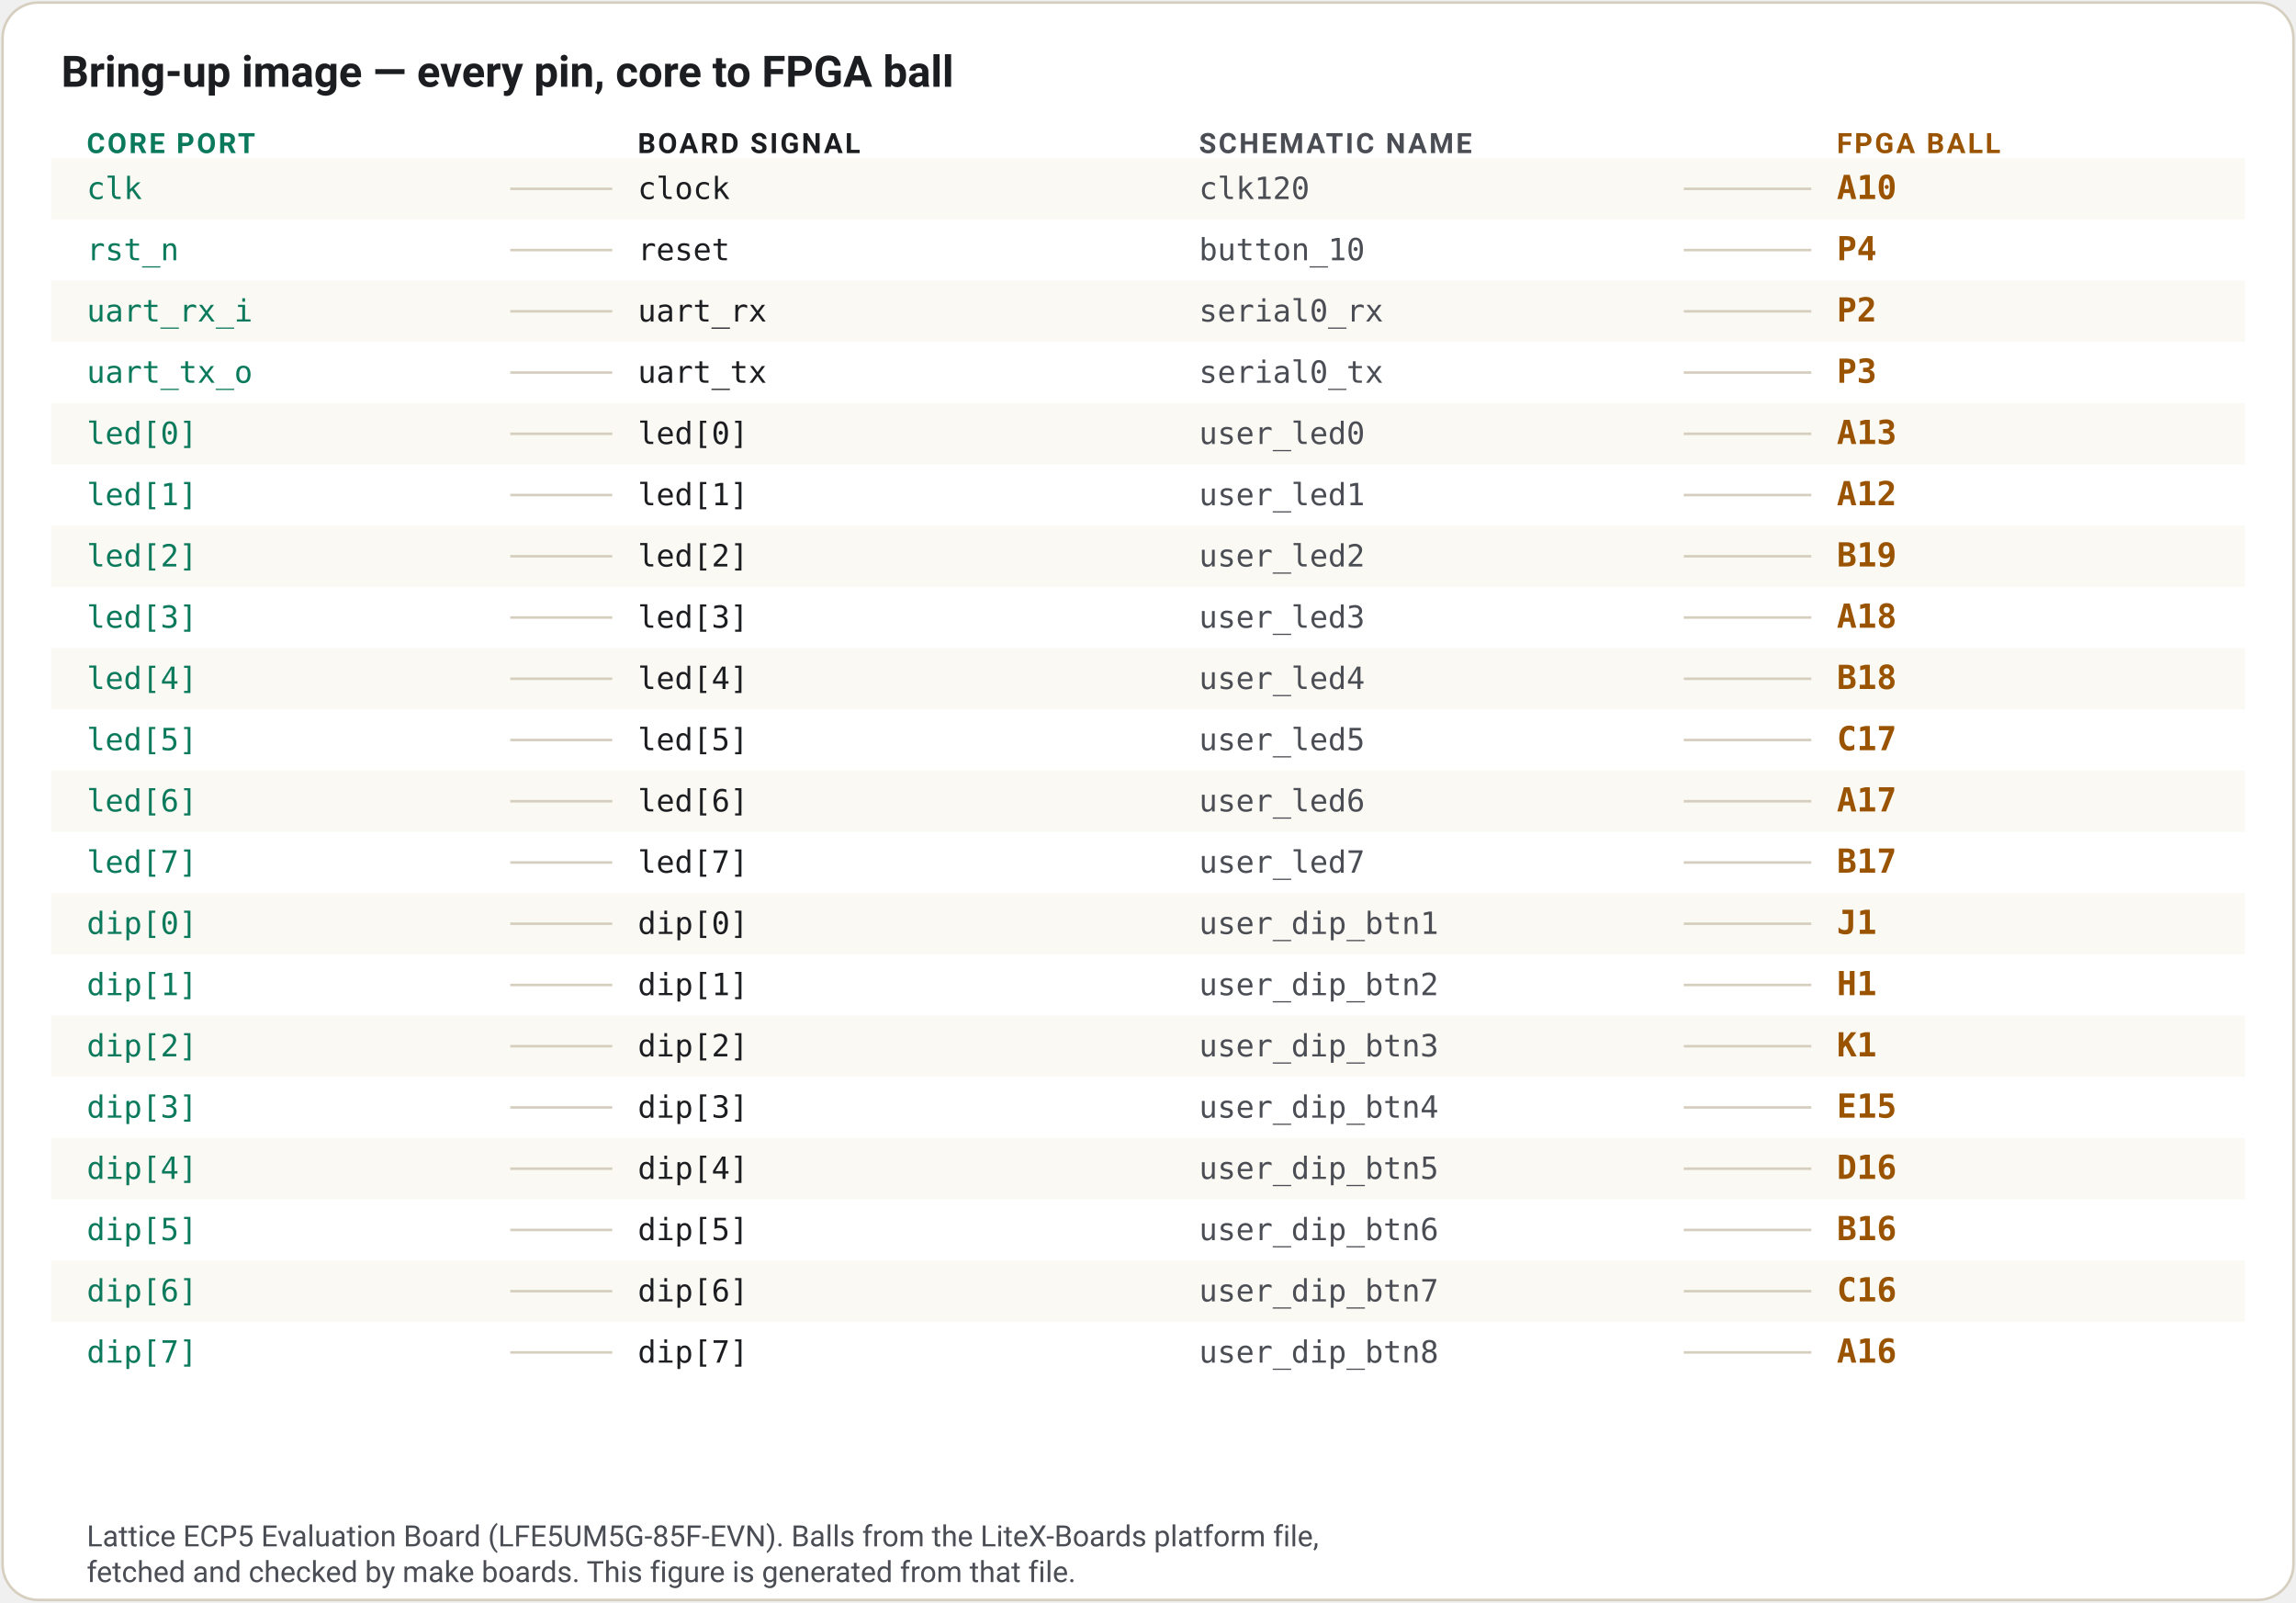
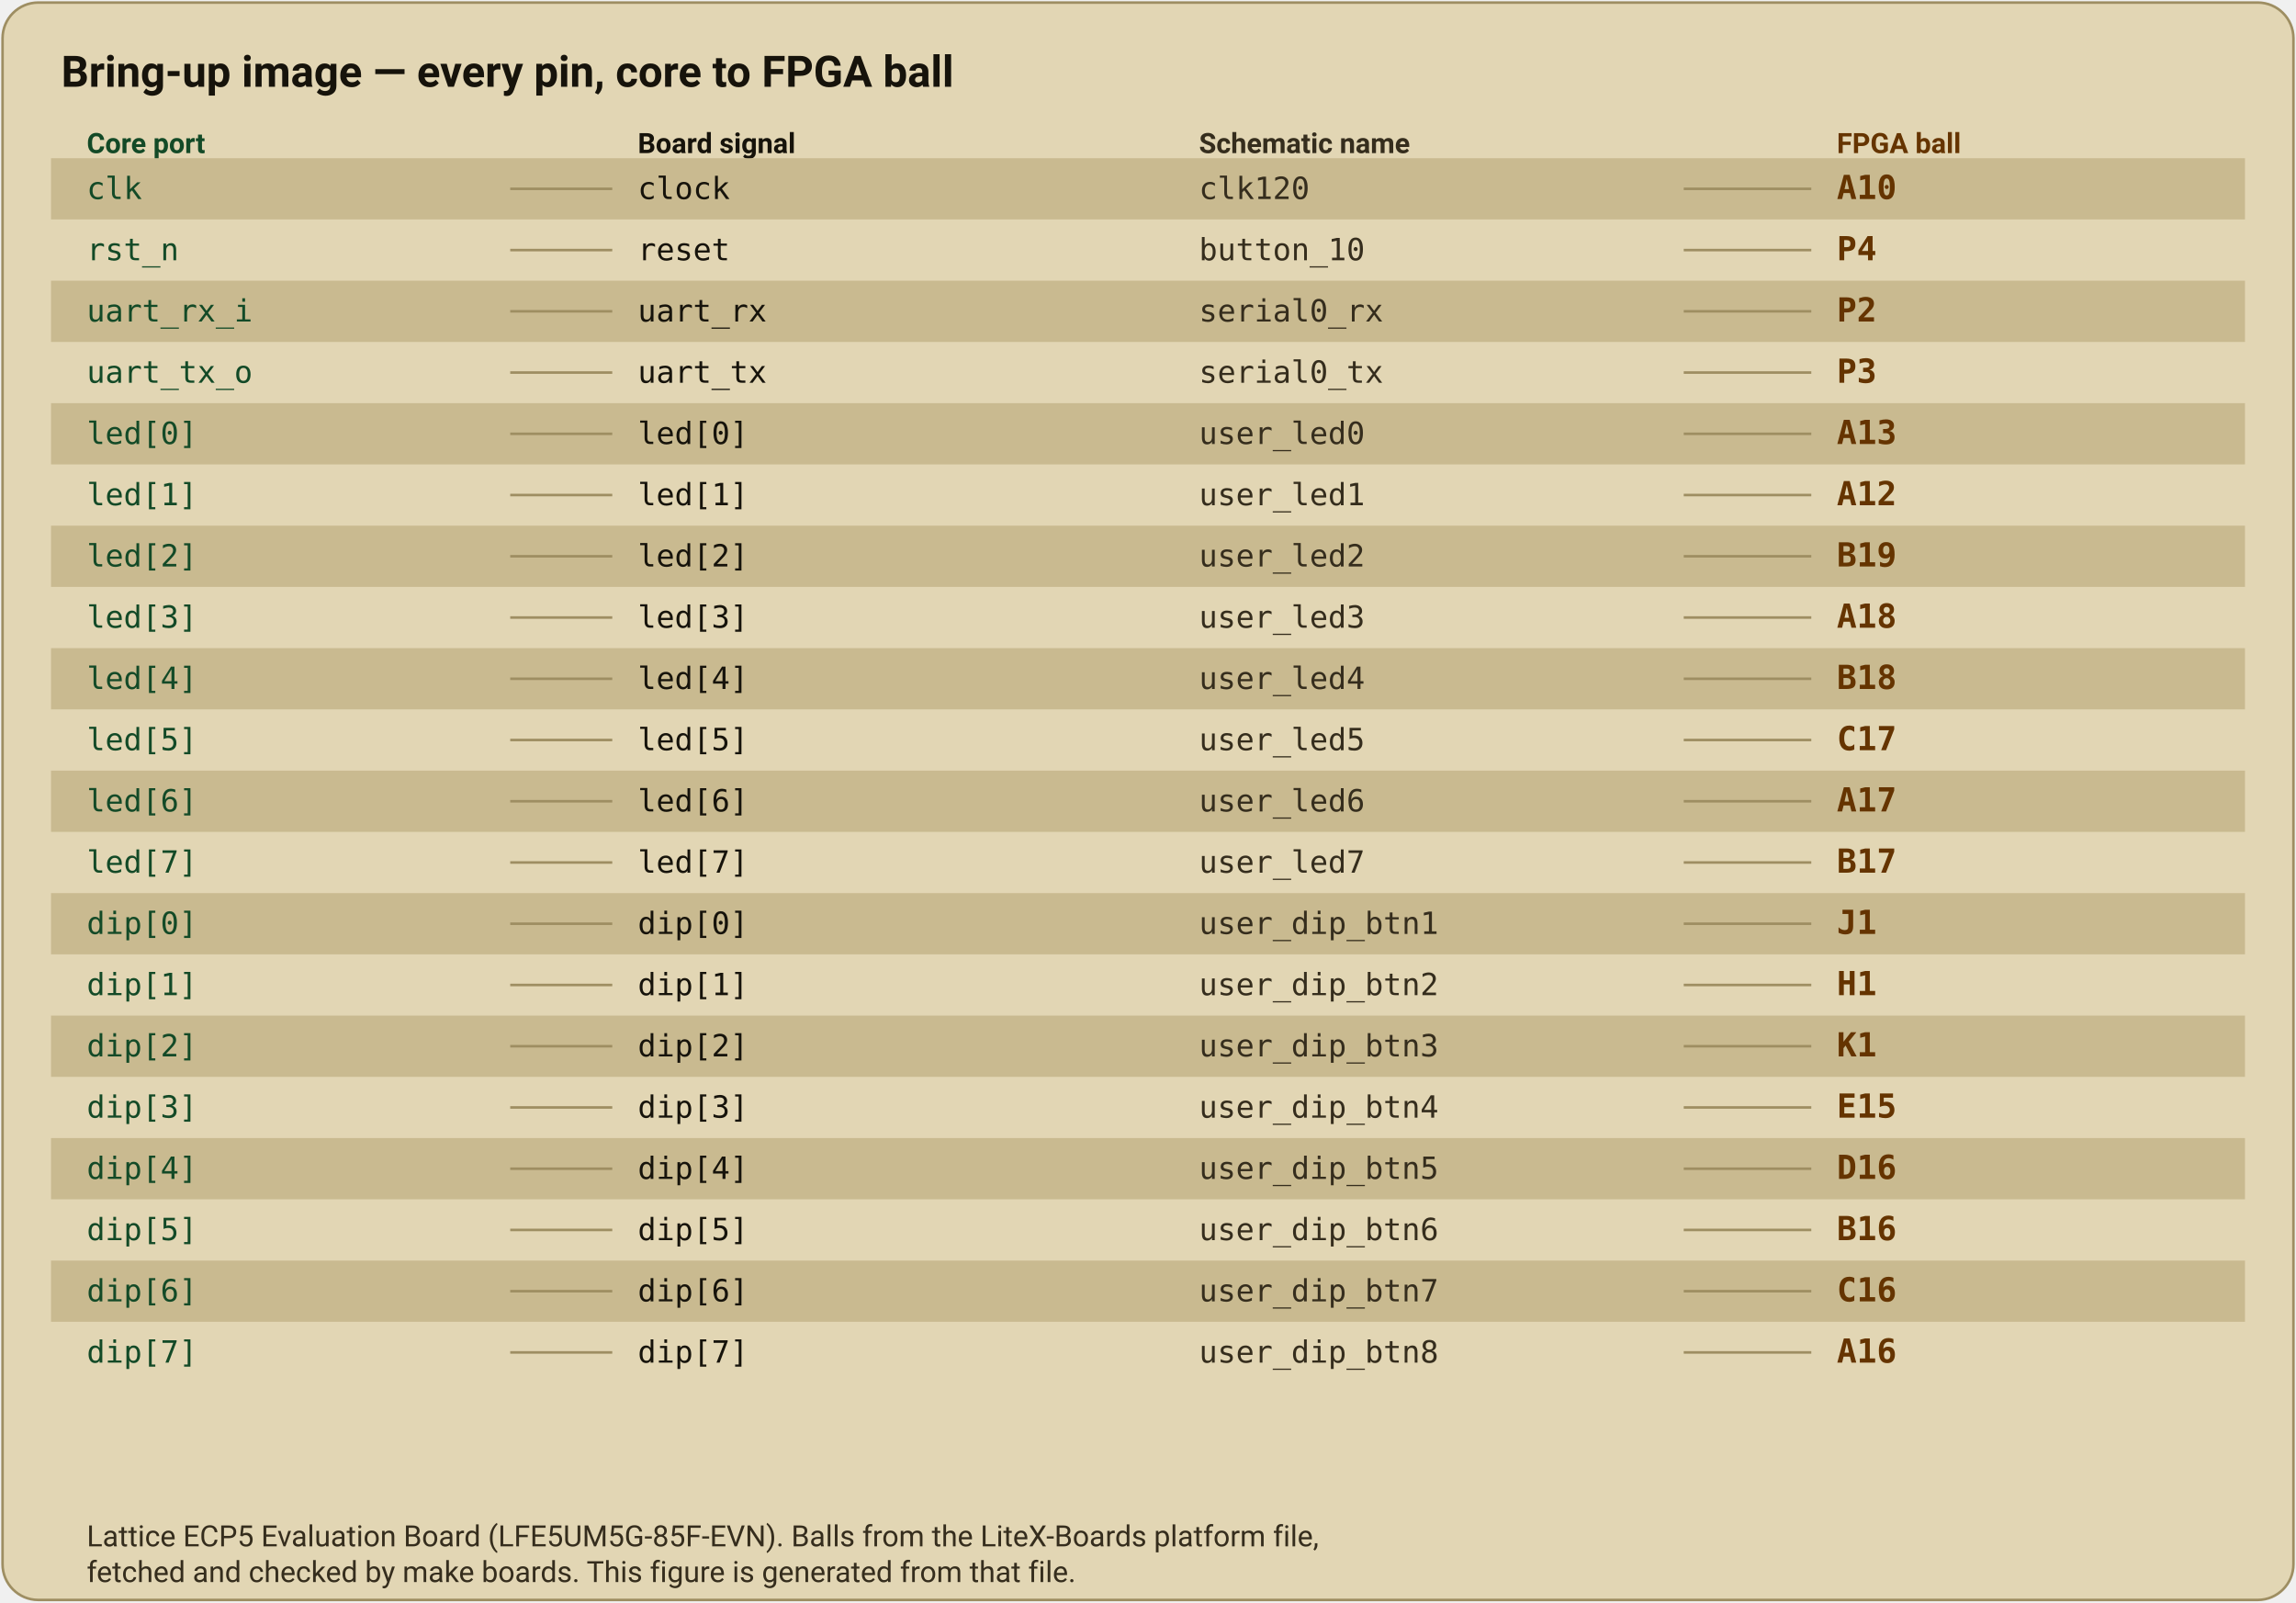
<svg xmlns="http://www.w3.org/2000/svg" viewBox="0 0 900 628" width="900" height="628" role="img" aria-label="Bring-up image — every pin, core to FPGA ball">
-   <rect x="1" y="1" width="898" height="626" rx="14" fill="#ffffff" stroke="#d6cfbf" />
-   <text x="24" y="34" style="font-family:ui-sans-serif,system-ui,-apple-system,'Segoe UI',Roboto,sans-serif;font-size:17px;font-weight:700" fill="#1c1d21">Bring-up image — every pin, core to FPGA ball</text>
-   <text x="34" y="60" style="font-family:ui-sans-serif,system-ui,-apple-system,'Segoe UI',Roboto,sans-serif;font-size:11px;font-weight:700;letter-spacing:.08em" fill="#0b7a5c">CORE PORT</text>
-   <text x="250" y="60" style="font-family:ui-sans-serif,system-ui,-apple-system,'Segoe UI',Roboto,sans-serif;font-size:11px;font-weight:700;letter-spacing:.08em" fill="#1c1d21">BOARD SIGNAL</text>
-   <text x="470" y="60" style="font-family:ui-sans-serif,system-ui,-apple-system,'Segoe UI',Roboto,sans-serif;font-size:11px;font-weight:700;letter-spacing:.08em" fill="#4b4d55">SCHEMATIC NAME</text>
-   <text x="720" y="60" style="font-family:ui-sans-serif,system-ui,-apple-system,'Segoe UI',Roboto,sans-serif;font-size:11px;font-weight:700;letter-spacing:.08em" fill="#9a5300">FPGA BALL</text>
-   <rect x="20" y="62" width="860" height="24" fill="#fbf9f3" />
-   <text x="34" y="78" style="font-family:ui-monospace,SFMono-Regular,Menlo,Consolas,monospace;font-size:12px" fill="#0b7a5c">clk</text>
-   <text x="250" y="78" style="font-family:ui-monospace,SFMono-Regular,Menlo,Consolas,monospace;font-size:12px" fill="#1c1d21">clock</text>
-   <text x="470" y="78" style="font-family:ui-monospace,SFMono-Regular,Menlo,Consolas,monospace;font-size:12px" fill="#4b4d55">clk120</text>
-   <text x="720" y="78" style="font-family:ui-monospace,SFMono-Regular,Menlo,Consolas,monospace;font-size:13px;font-weight:700" fill="#9a5300">A10</text>
-   <line x1="200" y1="74" x2="240" y2="74" stroke="#d6cfbf" />
-   <line x1="660" y1="74" x2="710" y2="74" stroke="#d6cfbf" />
-   <text x="34" y="102" style="font-family:ui-monospace,SFMono-Regular,Menlo,Consolas,monospace;font-size:12px" fill="#0b7a5c">rst_n</text>
-   <text x="250" y="102" style="font-family:ui-monospace,SFMono-Regular,Menlo,Consolas,monospace;font-size:12px" fill="#1c1d21">reset</text>
-   <text x="470" y="102" style="font-family:ui-monospace,SFMono-Regular,Menlo,Consolas,monospace;font-size:12px" fill="#4b4d55">button_10</text>
-   <text x="720" y="102" style="font-family:ui-monospace,SFMono-Regular,Menlo,Consolas,monospace;font-size:13px;font-weight:700" fill="#9a5300">P4</text>
-   <line x1="200" y1="98" x2="240" y2="98" stroke="#d6cfbf" />
-   <line x1="660" y1="98" x2="710" y2="98" stroke="#d6cfbf" />
-   <rect x="20" y="110" width="860" height="24" fill="#fbf9f3" />
-   <text x="34" y="126" style="font-family:ui-monospace,SFMono-Regular,Menlo,Consolas,monospace;font-size:12px" fill="#0b7a5c">uart_rx_i</text>
-   <text x="250" y="126" style="font-family:ui-monospace,SFMono-Regular,Menlo,Consolas,monospace;font-size:12px" fill="#1c1d21">uart_rx</text>
-   <text x="470" y="126" style="font-family:ui-monospace,SFMono-Regular,Menlo,Consolas,monospace;font-size:12px" fill="#4b4d55">serial0_rx</text>
-   <text x="720" y="126" style="font-family:ui-monospace,SFMono-Regular,Menlo,Consolas,monospace;font-size:13px;font-weight:700" fill="#9a5300">P2</text>
-   <line x1="200" y1="122" x2="240" y2="122" stroke="#d6cfbf" />
-   <line x1="660" y1="122" x2="710" y2="122" stroke="#d6cfbf" />
-   <text x="34" y="150" style="font-family:ui-monospace,SFMono-Regular,Menlo,Consolas,monospace;font-size:12px" fill="#0b7a5c">uart_tx_o</text>
-   <text x="250" y="150" style="font-family:ui-monospace,SFMono-Regular,Menlo,Consolas,monospace;font-size:12px" fill="#1c1d21">uart_tx</text>
-   <text x="470" y="150" style="font-family:ui-monospace,SFMono-Regular,Menlo,Consolas,monospace;font-size:12px" fill="#4b4d55">serial0_tx</text>
-   <text x="720" y="150" style="font-family:ui-monospace,SFMono-Regular,Menlo,Consolas,monospace;font-size:13px;font-weight:700" fill="#9a5300">P3</text>
-   <line x1="200" y1="146" x2="240" y2="146" stroke="#d6cfbf" />
-   <line x1="660" y1="146" x2="710" y2="146" stroke="#d6cfbf" />
-   <rect x="20" y="158" width="860" height="24" fill="#fbf9f3" />
-   <text x="34" y="174" style="font-family:ui-monospace,SFMono-Regular,Menlo,Consolas,monospace;font-size:12px" fill="#0b7a5c">led[0]</text>
-   <text x="250" y="174" style="font-family:ui-monospace,SFMono-Regular,Menlo,Consolas,monospace;font-size:12px" fill="#1c1d21">led[0]</text>
-   <text x="470" y="174" style="font-family:ui-monospace,SFMono-Regular,Menlo,Consolas,monospace;font-size:12px" fill="#4b4d55">user_led0</text>
-   <text x="720" y="174" style="font-family:ui-monospace,SFMono-Regular,Menlo,Consolas,monospace;font-size:13px;font-weight:700" fill="#9a5300">A13</text>
-   <line x1="200" y1="170" x2="240" y2="170" stroke="#d6cfbf" />
-   <line x1="660" y1="170" x2="710" y2="170" stroke="#d6cfbf" />
-   <text x="34" y="198" style="font-family:ui-monospace,SFMono-Regular,Menlo,Consolas,monospace;font-size:12px" fill="#0b7a5c">led[1]</text>
-   <text x="250" y="198" style="font-family:ui-monospace,SFMono-Regular,Menlo,Consolas,monospace;font-size:12px" fill="#1c1d21">led[1]</text>
-   <text x="470" y="198" style="font-family:ui-monospace,SFMono-Regular,Menlo,Consolas,monospace;font-size:12px" fill="#4b4d55">user_led1</text>
-   <text x="720" y="198" style="font-family:ui-monospace,SFMono-Regular,Menlo,Consolas,monospace;font-size:13px;font-weight:700" fill="#9a5300">A12</text>
-   <line x1="200" y1="194" x2="240" y2="194" stroke="#d6cfbf" />
-   <line x1="660" y1="194" x2="710" y2="194" stroke="#d6cfbf" />
-   <rect x="20" y="206" width="860" height="24" fill="#fbf9f3" />
-   <text x="34" y="222" style="font-family:ui-monospace,SFMono-Regular,Menlo,Consolas,monospace;font-size:12px" fill="#0b7a5c">led[2]</text>
-   <text x="250" y="222" style="font-family:ui-monospace,SFMono-Regular,Menlo,Consolas,monospace;font-size:12px" fill="#1c1d21">led[2]</text>
-   <text x="470" y="222" style="font-family:ui-monospace,SFMono-Regular,Menlo,Consolas,monospace;font-size:12px" fill="#4b4d55">user_led2</text>
-   <text x="720" y="222" style="font-family:ui-monospace,SFMono-Regular,Menlo,Consolas,monospace;font-size:13px;font-weight:700" fill="#9a5300">B19</text>
-   <line x1="200" y1="218" x2="240" y2="218" stroke="#d6cfbf" />
-   <line x1="660" y1="218" x2="710" y2="218" stroke="#d6cfbf" />
-   <text x="34" y="246" style="font-family:ui-monospace,SFMono-Regular,Menlo,Consolas,monospace;font-size:12px" fill="#0b7a5c">led[3]</text>
-   <text x="250" y="246" style="font-family:ui-monospace,SFMono-Regular,Menlo,Consolas,monospace;font-size:12px" fill="#1c1d21">led[3]</text>
-   <text x="470" y="246" style="font-family:ui-monospace,SFMono-Regular,Menlo,Consolas,monospace;font-size:12px" fill="#4b4d55">user_led3</text>
-   <text x="720" y="246" style="font-family:ui-monospace,SFMono-Regular,Menlo,Consolas,monospace;font-size:13px;font-weight:700" fill="#9a5300">A18</text>
-   <line x1="200" y1="242" x2="240" y2="242" stroke="#d6cfbf" />
-   <line x1="660" y1="242" x2="710" y2="242" stroke="#d6cfbf" />
-   <rect x="20" y="254" width="860" height="24" fill="#fbf9f3" />
-   <text x="34" y="270" style="font-family:ui-monospace,SFMono-Regular,Menlo,Consolas,monospace;font-size:12px" fill="#0b7a5c">led[4]</text>
-   <text x="250" y="270" style="font-family:ui-monospace,SFMono-Regular,Menlo,Consolas,monospace;font-size:12px" fill="#1c1d21">led[4]</text>
-   <text x="470" y="270" style="font-family:ui-monospace,SFMono-Regular,Menlo,Consolas,monospace;font-size:12px" fill="#4b4d55">user_led4</text>
-   <text x="720" y="270" style="font-family:ui-monospace,SFMono-Regular,Menlo,Consolas,monospace;font-size:13px;font-weight:700" fill="#9a5300">B18</text>
-   <line x1="200" y1="266" x2="240" y2="266" stroke="#d6cfbf" />
-   <line x1="660" y1="266" x2="710" y2="266" stroke="#d6cfbf" />
-   <text x="34" y="294" style="font-family:ui-monospace,SFMono-Regular,Menlo,Consolas,monospace;font-size:12px" fill="#0b7a5c">led[5]</text>
-   <text x="250" y="294" style="font-family:ui-monospace,SFMono-Regular,Menlo,Consolas,monospace;font-size:12px" fill="#1c1d21">led[5]</text>
-   <text x="470" y="294" style="font-family:ui-monospace,SFMono-Regular,Menlo,Consolas,monospace;font-size:12px" fill="#4b4d55">user_led5</text>
-   <text x="720" y="294" style="font-family:ui-monospace,SFMono-Regular,Menlo,Consolas,monospace;font-size:13px;font-weight:700" fill="#9a5300">C17</text>
-   <line x1="200" y1="290" x2="240" y2="290" stroke="#d6cfbf" />
-   <line x1="660" y1="290" x2="710" y2="290" stroke="#d6cfbf" />
-   <rect x="20" y="302" width="860" height="24" fill="#fbf9f3" />
-   <text x="34" y="318" style="font-family:ui-monospace,SFMono-Regular,Menlo,Consolas,monospace;font-size:12px" fill="#0b7a5c">led[6]</text>
-   <text x="250" y="318" style="font-family:ui-monospace,SFMono-Regular,Menlo,Consolas,monospace;font-size:12px" fill="#1c1d21">led[6]</text>
-   <text x="470" y="318" style="font-family:ui-monospace,SFMono-Regular,Menlo,Consolas,monospace;font-size:12px" fill="#4b4d55">user_led6</text>
-   <text x="720" y="318" style="font-family:ui-monospace,SFMono-Regular,Menlo,Consolas,monospace;font-size:13px;font-weight:700" fill="#9a5300">A17</text>
-   <line x1="200" y1="314" x2="240" y2="314" stroke="#d6cfbf" />
-   <line x1="660" y1="314" x2="710" y2="314" stroke="#d6cfbf" />
-   <text x="34" y="342" style="font-family:ui-monospace,SFMono-Regular,Menlo,Consolas,monospace;font-size:12px" fill="#0b7a5c">led[7]</text>
-   <text x="250" y="342" style="font-family:ui-monospace,SFMono-Regular,Menlo,Consolas,monospace;font-size:12px" fill="#1c1d21">led[7]</text>
-   <text x="470" y="342" style="font-family:ui-monospace,SFMono-Regular,Menlo,Consolas,monospace;font-size:12px" fill="#4b4d55">user_led7</text>
-   <text x="720" y="342" style="font-family:ui-monospace,SFMono-Regular,Menlo,Consolas,monospace;font-size:13px;font-weight:700" fill="#9a5300">B17</text>
-   <line x1="200" y1="338" x2="240" y2="338" stroke="#d6cfbf" />
-   <line x1="660" y1="338" x2="710" y2="338" stroke="#d6cfbf" />
-   <rect x="20" y="350" width="860" height="24" fill="#fbf9f3" />
-   <text x="34" y="366" style="font-family:ui-monospace,SFMono-Regular,Menlo,Consolas,monospace;font-size:12px" fill="#0b7a5c">dip[0]</text>
-   <text x="250" y="366" style="font-family:ui-monospace,SFMono-Regular,Menlo,Consolas,monospace;font-size:12px" fill="#1c1d21">dip[0]</text>
-   <text x="470" y="366" style="font-family:ui-monospace,SFMono-Regular,Menlo,Consolas,monospace;font-size:12px" fill="#4b4d55">user_dip_btn1</text>
-   <text x="720" y="366" style="font-family:ui-monospace,SFMono-Regular,Menlo,Consolas,monospace;font-size:13px;font-weight:700" fill="#9a5300">J1</text>
-   <line x1="200" y1="362" x2="240" y2="362" stroke="#d6cfbf" />
-   <line x1="660" y1="362" x2="710" y2="362" stroke="#d6cfbf" />
-   <text x="34" y="390" style="font-family:ui-monospace,SFMono-Regular,Menlo,Consolas,monospace;font-size:12px" fill="#0b7a5c">dip[1]</text>
-   <text x="250" y="390" style="font-family:ui-monospace,SFMono-Regular,Menlo,Consolas,monospace;font-size:12px" fill="#1c1d21">dip[1]</text>
-   <text x="470" y="390" style="font-family:ui-monospace,SFMono-Regular,Menlo,Consolas,monospace;font-size:12px" fill="#4b4d55">user_dip_btn2</text>
-   <text x="720" y="390" style="font-family:ui-monospace,SFMono-Regular,Menlo,Consolas,monospace;font-size:13px;font-weight:700" fill="#9a5300">H1</text>
-   <line x1="200" y1="386" x2="240" y2="386" stroke="#d6cfbf" />
-   <line x1="660" y1="386" x2="710" y2="386" stroke="#d6cfbf" />
-   <rect x="20" y="398" width="860" height="24" fill="#fbf9f3" />
-   <text x="34" y="414" style="font-family:ui-monospace,SFMono-Regular,Menlo,Consolas,monospace;font-size:12px" fill="#0b7a5c">dip[2]</text>
-   <text x="250" y="414" style="font-family:ui-monospace,SFMono-Regular,Menlo,Consolas,monospace;font-size:12px" fill="#1c1d21">dip[2]</text>
-   <text x="470" y="414" style="font-family:ui-monospace,SFMono-Regular,Menlo,Consolas,monospace;font-size:12px" fill="#4b4d55">user_dip_btn3</text>
-   <text x="720" y="414" style="font-family:ui-monospace,SFMono-Regular,Menlo,Consolas,monospace;font-size:13px;font-weight:700" fill="#9a5300">K1</text>
-   <line x1="200" y1="410" x2="240" y2="410" stroke="#d6cfbf" />
-   <line x1="660" y1="410" x2="710" y2="410" stroke="#d6cfbf" />
-   <text x="34" y="438" style="font-family:ui-monospace,SFMono-Regular,Menlo,Consolas,monospace;font-size:12px" fill="#0b7a5c">dip[3]</text>
-   <text x="250" y="438" style="font-family:ui-monospace,SFMono-Regular,Menlo,Consolas,monospace;font-size:12px" fill="#1c1d21">dip[3]</text>
-   <text x="470" y="438" style="font-family:ui-monospace,SFMono-Regular,Menlo,Consolas,monospace;font-size:12px" fill="#4b4d55">user_dip_btn4</text>
-   <text x="720" y="438" style="font-family:ui-monospace,SFMono-Regular,Menlo,Consolas,monospace;font-size:13px;font-weight:700" fill="#9a5300">E15</text>
-   <line x1="200" y1="434" x2="240" y2="434" stroke="#d6cfbf" />
-   <line x1="660" y1="434" x2="710" y2="434" stroke="#d6cfbf" />
-   <rect x="20" y="446" width="860" height="24" fill="#fbf9f3" />
-   <text x="34" y="462" style="font-family:ui-monospace,SFMono-Regular,Menlo,Consolas,monospace;font-size:12px" fill="#0b7a5c">dip[4]</text>
-   <text x="250" y="462" style="font-family:ui-monospace,SFMono-Regular,Menlo,Consolas,monospace;font-size:12px" fill="#1c1d21">dip[4]</text>
-   <text x="470" y="462" style="font-family:ui-monospace,SFMono-Regular,Menlo,Consolas,monospace;font-size:12px" fill="#4b4d55">user_dip_btn5</text>
-   <text x="720" y="462" style="font-family:ui-monospace,SFMono-Regular,Menlo,Consolas,monospace;font-size:13px;font-weight:700" fill="#9a5300">D16</text>
-   <line x1="200" y1="458" x2="240" y2="458" stroke="#d6cfbf" />
-   <line x1="660" y1="458" x2="710" y2="458" stroke="#d6cfbf" />
-   <text x="34" y="486" style="font-family:ui-monospace,SFMono-Regular,Menlo,Consolas,monospace;font-size:12px" fill="#0b7a5c">dip[5]</text>
-   <text x="250" y="486" style="font-family:ui-monospace,SFMono-Regular,Menlo,Consolas,monospace;font-size:12px" fill="#1c1d21">dip[5]</text>
-   <text x="470" y="486" style="font-family:ui-monospace,SFMono-Regular,Menlo,Consolas,monospace;font-size:12px" fill="#4b4d55">user_dip_btn6</text>
-   <text x="720" y="486" style="font-family:ui-monospace,SFMono-Regular,Menlo,Consolas,monospace;font-size:13px;font-weight:700" fill="#9a5300">B16</text>
-   <line x1="200" y1="482" x2="240" y2="482" stroke="#d6cfbf" />
-   <line x1="660" y1="482" x2="710" y2="482" stroke="#d6cfbf" />
-   <rect x="20" y="494" width="860" height="24" fill="#fbf9f3" />
-   <text x="34" y="510" style="font-family:ui-monospace,SFMono-Regular,Menlo,Consolas,monospace;font-size:12px" fill="#0b7a5c">dip[6]</text>
-   <text x="250" y="510" style="font-family:ui-monospace,SFMono-Regular,Menlo,Consolas,monospace;font-size:12px" fill="#1c1d21">dip[6]</text>
-   <text x="470" y="510" style="font-family:ui-monospace,SFMono-Regular,Menlo,Consolas,monospace;font-size:12px" fill="#4b4d55">user_dip_btn7</text>
-   <text x="720" y="510" style="font-family:ui-monospace,SFMono-Regular,Menlo,Consolas,monospace;font-size:13px;font-weight:700" fill="#9a5300">C16</text>
-   <line x1="200" y1="506" x2="240" y2="506" stroke="#d6cfbf" />
-   <line x1="660" y1="506" x2="710" y2="506" stroke="#d6cfbf" />
-   <text x="34" y="534" style="font-family:ui-monospace,SFMono-Regular,Menlo,Consolas,monospace;font-size:12px" fill="#0b7a5c">dip[7]</text>
-   <text x="250" y="534" style="font-family:ui-monospace,SFMono-Regular,Menlo,Consolas,monospace;font-size:12px" fill="#1c1d21">dip[7]</text>
-   <text x="470" y="534" style="font-family:ui-monospace,SFMono-Regular,Menlo,Consolas,monospace;font-size:12px" fill="#4b4d55">user_dip_btn8</text>
-   <text x="720" y="534" style="font-family:ui-monospace,SFMono-Regular,Menlo,Consolas,monospace;font-size:13px;font-weight:700" fill="#9a5300">A16</text>
-   <line x1="200" y1="530" x2="240" y2="530" stroke="#d6cfbf" />
-   <line x1="660" y1="530" x2="710" y2="530" stroke="#d6cfbf" />
-   <text x="34" y="606" style="font-family:ui-sans-serif,system-ui,-apple-system,'Segoe UI',Roboto,sans-serif;font-size:11.5px" fill="#4b4d55">Lattice ECP5 Evaluation Board (LFE5UM5G-85F-EVN). Balls from the LiteX-Boards platform file,</text>
-   <text x="34" y="620" style="font-family:ui-sans-serif,system-ui,-apple-system,'Segoe UI',Roboto,sans-serif;font-size:11.5px" fill="#4b4d55">fetched and checked by make boards. This figure is generated from that file.</text>
+   <rect x="1" y="1" width="898" height="626" rx="14" fill="#e2d6b4" stroke="#9e8e62" />
+   <text x="24" y="34" style="font-family:ui-sans-serif,system-ui,-apple-system,'Segoe UI',Roboto,sans-serif;font-size:17px;font-weight:700" fill="#16130b">Bring-up image — every pin, core to FPGA ball</text>
+   <text x="34" y="60" style="font-family:ui-sans-serif,system-ui,-apple-system,'Segoe UI',Roboto,sans-serif;font-size:11px;font-weight:700;" fill="#134a27">Core port</text>
+   <text x="250" y="60" style="font-family:ui-sans-serif,system-ui,-apple-system,'Segoe UI',Roboto,sans-serif;font-size:11px;font-weight:700;" fill="#16130b">Board signal</text>
+   <text x="470" y="60" style="font-family:ui-sans-serif,system-ui,-apple-system,'Segoe UI',Roboto,sans-serif;font-size:11px;font-weight:700;" fill="#352d1d">Schematic name</text>
+   <text x="720" y="60" style="font-family:ui-sans-serif,system-ui,-apple-system,'Segoe UI',Roboto,sans-serif;font-size:11px;font-weight:700;" fill="#653400">FPGA ball</text>
+   <rect x="20" y="62" width="860" height="24" fill="#c9ba90" />
+   <text x="34" y="78" style="font-family:ui-monospace,SFMono-Regular,Menlo,Consolas,monospace;font-size:12px" fill="#134a27">clk</text>
+   <text x="250" y="78" style="font-family:ui-monospace,SFMono-Regular,Menlo,Consolas,monospace;font-size:12px" fill="#16130b">clock</text>
+   <text x="470" y="78" style="font-family:ui-monospace,SFMono-Regular,Menlo,Consolas,monospace;font-size:12px" fill="#352d1d">clk120</text>
+   <text x="720" y="78" style="font-family:ui-monospace,SFMono-Regular,Menlo,Consolas,monospace;font-size:13px;font-weight:700" fill="#653400">A10</text>
+   <line x1="200" y1="74" x2="240" y2="74" stroke="#9e8e62" />
+   <line x1="660" y1="74" x2="710" y2="74" stroke="#9e8e62" />
+   <text x="34" y="102" style="font-family:ui-monospace,SFMono-Regular,Menlo,Consolas,monospace;font-size:12px" fill="#134a27">rst_n</text>
+   <text x="250" y="102" style="font-family:ui-monospace,SFMono-Regular,Menlo,Consolas,monospace;font-size:12px" fill="#16130b">reset</text>
+   <text x="470" y="102" style="font-family:ui-monospace,SFMono-Regular,Menlo,Consolas,monospace;font-size:12px" fill="#352d1d">button_10</text>
+   <text x="720" y="102" style="font-family:ui-monospace,SFMono-Regular,Menlo,Consolas,monospace;font-size:13px;font-weight:700" fill="#653400">P4</text>
+   <line x1="200" y1="98" x2="240" y2="98" stroke="#9e8e62" />
+   <line x1="660" y1="98" x2="710" y2="98" stroke="#9e8e62" />
+   <rect x="20" y="110" width="860" height="24" fill="#c9ba90" />
+   <text x="34" y="126" style="font-family:ui-monospace,SFMono-Regular,Menlo,Consolas,monospace;font-size:12px" fill="#134a27">uart_rx_i</text>
+   <text x="250" y="126" style="font-family:ui-monospace,SFMono-Regular,Menlo,Consolas,monospace;font-size:12px" fill="#16130b">uart_rx</text>
+   <text x="470" y="126" style="font-family:ui-monospace,SFMono-Regular,Menlo,Consolas,monospace;font-size:12px" fill="#352d1d">serial0_rx</text>
+   <text x="720" y="126" style="font-family:ui-monospace,SFMono-Regular,Menlo,Consolas,monospace;font-size:13px;font-weight:700" fill="#653400">P2</text>
+   <line x1="200" y1="122" x2="240" y2="122" stroke="#9e8e62" />
+   <line x1="660" y1="122" x2="710" y2="122" stroke="#9e8e62" />
+   <text x="34" y="150" style="font-family:ui-monospace,SFMono-Regular,Menlo,Consolas,monospace;font-size:12px" fill="#134a27">uart_tx_o</text>
+   <text x="250" y="150" style="font-family:ui-monospace,SFMono-Regular,Menlo,Consolas,monospace;font-size:12px" fill="#16130b">uart_tx</text>
+   <text x="470" y="150" style="font-family:ui-monospace,SFMono-Regular,Menlo,Consolas,monospace;font-size:12px" fill="#352d1d">serial0_tx</text>
+   <text x="720" y="150" style="font-family:ui-monospace,SFMono-Regular,Menlo,Consolas,monospace;font-size:13px;font-weight:700" fill="#653400">P3</text>
+   <line x1="200" y1="146" x2="240" y2="146" stroke="#9e8e62" />
+   <line x1="660" y1="146" x2="710" y2="146" stroke="#9e8e62" />
+   <rect x="20" y="158" width="860" height="24" fill="#c9ba90" />
+   <text x="34" y="174" style="font-family:ui-monospace,SFMono-Regular,Menlo,Consolas,monospace;font-size:12px" fill="#134a27">led[0]</text>
+   <text x="250" y="174" style="font-family:ui-monospace,SFMono-Regular,Menlo,Consolas,monospace;font-size:12px" fill="#16130b">led[0]</text>
+   <text x="470" y="174" style="font-family:ui-monospace,SFMono-Regular,Menlo,Consolas,monospace;font-size:12px" fill="#352d1d">user_led0</text>
+   <text x="720" y="174" style="font-family:ui-monospace,SFMono-Regular,Menlo,Consolas,monospace;font-size:13px;font-weight:700" fill="#653400">A13</text>
+   <line x1="200" y1="170" x2="240" y2="170" stroke="#9e8e62" />
+   <line x1="660" y1="170" x2="710" y2="170" stroke="#9e8e62" />
+   <text x="34" y="198" style="font-family:ui-monospace,SFMono-Regular,Menlo,Consolas,monospace;font-size:12px" fill="#134a27">led[1]</text>
+   <text x="250" y="198" style="font-family:ui-monospace,SFMono-Regular,Menlo,Consolas,monospace;font-size:12px" fill="#16130b">led[1]</text>
+   <text x="470" y="198" style="font-family:ui-monospace,SFMono-Regular,Menlo,Consolas,monospace;font-size:12px" fill="#352d1d">user_led1</text>
+   <text x="720" y="198" style="font-family:ui-monospace,SFMono-Regular,Menlo,Consolas,monospace;font-size:13px;font-weight:700" fill="#653400">A12</text>
+   <line x1="200" y1="194" x2="240" y2="194" stroke="#9e8e62" />
+   <line x1="660" y1="194" x2="710" y2="194" stroke="#9e8e62" />
+   <rect x="20" y="206" width="860" height="24" fill="#c9ba90" />
+   <text x="34" y="222" style="font-family:ui-monospace,SFMono-Regular,Menlo,Consolas,monospace;font-size:12px" fill="#134a27">led[2]</text>
+   <text x="250" y="222" style="font-family:ui-monospace,SFMono-Regular,Menlo,Consolas,monospace;font-size:12px" fill="#16130b">led[2]</text>
+   <text x="470" y="222" style="font-family:ui-monospace,SFMono-Regular,Menlo,Consolas,monospace;font-size:12px" fill="#352d1d">user_led2</text>
+   <text x="720" y="222" style="font-family:ui-monospace,SFMono-Regular,Menlo,Consolas,monospace;font-size:13px;font-weight:700" fill="#653400">B19</text>
+   <line x1="200" y1="218" x2="240" y2="218" stroke="#9e8e62" />
+   <line x1="660" y1="218" x2="710" y2="218" stroke="#9e8e62" />
+   <text x="34" y="246" style="font-family:ui-monospace,SFMono-Regular,Menlo,Consolas,monospace;font-size:12px" fill="#134a27">led[3]</text>
+   <text x="250" y="246" style="font-family:ui-monospace,SFMono-Regular,Menlo,Consolas,monospace;font-size:12px" fill="#16130b">led[3]</text>
+   <text x="470" y="246" style="font-family:ui-monospace,SFMono-Regular,Menlo,Consolas,monospace;font-size:12px" fill="#352d1d">user_led3</text>
+   <text x="720" y="246" style="font-family:ui-monospace,SFMono-Regular,Menlo,Consolas,monospace;font-size:13px;font-weight:700" fill="#653400">A18</text>
+   <line x1="200" y1="242" x2="240" y2="242" stroke="#9e8e62" />
+   <line x1="660" y1="242" x2="710" y2="242" stroke="#9e8e62" />
+   <rect x="20" y="254" width="860" height="24" fill="#c9ba90" />
+   <text x="34" y="270" style="font-family:ui-monospace,SFMono-Regular,Menlo,Consolas,monospace;font-size:12px" fill="#134a27">led[4]</text>
+   <text x="250" y="270" style="font-family:ui-monospace,SFMono-Regular,Menlo,Consolas,monospace;font-size:12px" fill="#16130b">led[4]</text>
+   <text x="470" y="270" style="font-family:ui-monospace,SFMono-Regular,Menlo,Consolas,monospace;font-size:12px" fill="#352d1d">user_led4</text>
+   <text x="720" y="270" style="font-family:ui-monospace,SFMono-Regular,Menlo,Consolas,monospace;font-size:13px;font-weight:700" fill="#653400">B18</text>
+   <line x1="200" y1="266" x2="240" y2="266" stroke="#9e8e62" />
+   <line x1="660" y1="266" x2="710" y2="266" stroke="#9e8e62" />
+   <text x="34" y="294" style="font-family:ui-monospace,SFMono-Regular,Menlo,Consolas,monospace;font-size:12px" fill="#134a27">led[5]</text>
+   <text x="250" y="294" style="font-family:ui-monospace,SFMono-Regular,Menlo,Consolas,monospace;font-size:12px" fill="#16130b">led[5]</text>
+   <text x="470" y="294" style="font-family:ui-monospace,SFMono-Regular,Menlo,Consolas,monospace;font-size:12px" fill="#352d1d">user_led5</text>
+   <text x="720" y="294" style="font-family:ui-monospace,SFMono-Regular,Menlo,Consolas,monospace;font-size:13px;font-weight:700" fill="#653400">C17</text>
+   <line x1="200" y1="290" x2="240" y2="290" stroke="#9e8e62" />
+   <line x1="660" y1="290" x2="710" y2="290" stroke="#9e8e62" />
+   <rect x="20" y="302" width="860" height="24" fill="#c9ba90" />
+   <text x="34" y="318" style="font-family:ui-monospace,SFMono-Regular,Menlo,Consolas,monospace;font-size:12px" fill="#134a27">led[6]</text>
+   <text x="250" y="318" style="font-family:ui-monospace,SFMono-Regular,Menlo,Consolas,monospace;font-size:12px" fill="#16130b">led[6]</text>
+   <text x="470" y="318" style="font-family:ui-monospace,SFMono-Regular,Menlo,Consolas,monospace;font-size:12px" fill="#352d1d">user_led6</text>
+   <text x="720" y="318" style="font-family:ui-monospace,SFMono-Regular,Menlo,Consolas,monospace;font-size:13px;font-weight:700" fill="#653400">A17</text>
+   <line x1="200" y1="314" x2="240" y2="314" stroke="#9e8e62" />
+   <line x1="660" y1="314" x2="710" y2="314" stroke="#9e8e62" />
+   <text x="34" y="342" style="font-family:ui-monospace,SFMono-Regular,Menlo,Consolas,monospace;font-size:12px" fill="#134a27">led[7]</text>
+   <text x="250" y="342" style="font-family:ui-monospace,SFMono-Regular,Menlo,Consolas,monospace;font-size:12px" fill="#16130b">led[7]</text>
+   <text x="470" y="342" style="font-family:ui-monospace,SFMono-Regular,Menlo,Consolas,monospace;font-size:12px" fill="#352d1d">user_led7</text>
+   <text x="720" y="342" style="font-family:ui-monospace,SFMono-Regular,Menlo,Consolas,monospace;font-size:13px;font-weight:700" fill="#653400">B17</text>
+   <line x1="200" y1="338" x2="240" y2="338" stroke="#9e8e62" />
+   <line x1="660" y1="338" x2="710" y2="338" stroke="#9e8e62" />
+   <rect x="20" y="350" width="860" height="24" fill="#c9ba90" />
+   <text x="34" y="366" style="font-family:ui-monospace,SFMono-Regular,Menlo,Consolas,monospace;font-size:12px" fill="#134a27">dip[0]</text>
+   <text x="250" y="366" style="font-family:ui-monospace,SFMono-Regular,Menlo,Consolas,monospace;font-size:12px" fill="#16130b">dip[0]</text>
+   <text x="470" y="366" style="font-family:ui-monospace,SFMono-Regular,Menlo,Consolas,monospace;font-size:12px" fill="#352d1d">user_dip_btn1</text>
+   <text x="720" y="366" style="font-family:ui-monospace,SFMono-Regular,Menlo,Consolas,monospace;font-size:13px;font-weight:700" fill="#653400">J1</text>
+   <line x1="200" y1="362" x2="240" y2="362" stroke="#9e8e62" />
+   <line x1="660" y1="362" x2="710" y2="362" stroke="#9e8e62" />
+   <text x="34" y="390" style="font-family:ui-monospace,SFMono-Regular,Menlo,Consolas,monospace;font-size:12px" fill="#134a27">dip[1]</text>
+   <text x="250" y="390" style="font-family:ui-monospace,SFMono-Regular,Menlo,Consolas,monospace;font-size:12px" fill="#16130b">dip[1]</text>
+   <text x="470" y="390" style="font-family:ui-monospace,SFMono-Regular,Menlo,Consolas,monospace;font-size:12px" fill="#352d1d">user_dip_btn2</text>
+   <text x="720" y="390" style="font-family:ui-monospace,SFMono-Regular,Menlo,Consolas,monospace;font-size:13px;font-weight:700" fill="#653400">H1</text>
+   <line x1="200" y1="386" x2="240" y2="386" stroke="#9e8e62" />
+   <line x1="660" y1="386" x2="710" y2="386" stroke="#9e8e62" />
+   <rect x="20" y="398" width="860" height="24" fill="#c9ba90" />
+   <text x="34" y="414" style="font-family:ui-monospace,SFMono-Regular,Menlo,Consolas,monospace;font-size:12px" fill="#134a27">dip[2]</text>
+   <text x="250" y="414" style="font-family:ui-monospace,SFMono-Regular,Menlo,Consolas,monospace;font-size:12px" fill="#16130b">dip[2]</text>
+   <text x="470" y="414" style="font-family:ui-monospace,SFMono-Regular,Menlo,Consolas,monospace;font-size:12px" fill="#352d1d">user_dip_btn3</text>
+   <text x="720" y="414" style="font-family:ui-monospace,SFMono-Regular,Menlo,Consolas,monospace;font-size:13px;font-weight:700" fill="#653400">K1</text>
+   <line x1="200" y1="410" x2="240" y2="410" stroke="#9e8e62" />
+   <line x1="660" y1="410" x2="710" y2="410" stroke="#9e8e62" />
+   <text x="34" y="438" style="font-family:ui-monospace,SFMono-Regular,Menlo,Consolas,monospace;font-size:12px" fill="#134a27">dip[3]</text>
+   <text x="250" y="438" style="font-family:ui-monospace,SFMono-Regular,Menlo,Consolas,monospace;font-size:12px" fill="#16130b">dip[3]</text>
+   <text x="470" y="438" style="font-family:ui-monospace,SFMono-Regular,Menlo,Consolas,monospace;font-size:12px" fill="#352d1d">user_dip_btn4</text>
+   <text x="720" y="438" style="font-family:ui-monospace,SFMono-Regular,Menlo,Consolas,monospace;font-size:13px;font-weight:700" fill="#653400">E15</text>
+   <line x1="200" y1="434" x2="240" y2="434" stroke="#9e8e62" />
+   <line x1="660" y1="434" x2="710" y2="434" stroke="#9e8e62" />
+   <rect x="20" y="446" width="860" height="24" fill="#c9ba90" />
+   <text x="34" y="462" style="font-family:ui-monospace,SFMono-Regular,Menlo,Consolas,monospace;font-size:12px" fill="#134a27">dip[4]</text>
+   <text x="250" y="462" style="font-family:ui-monospace,SFMono-Regular,Menlo,Consolas,monospace;font-size:12px" fill="#16130b">dip[4]</text>
+   <text x="470" y="462" style="font-family:ui-monospace,SFMono-Regular,Menlo,Consolas,monospace;font-size:12px" fill="#352d1d">user_dip_btn5</text>
+   <text x="720" y="462" style="font-family:ui-monospace,SFMono-Regular,Menlo,Consolas,monospace;font-size:13px;font-weight:700" fill="#653400">D16</text>
+   <line x1="200" y1="458" x2="240" y2="458" stroke="#9e8e62" />
+   <line x1="660" y1="458" x2="710" y2="458" stroke="#9e8e62" />
+   <text x="34" y="486" style="font-family:ui-monospace,SFMono-Regular,Menlo,Consolas,monospace;font-size:12px" fill="#134a27">dip[5]</text>
+   <text x="250" y="486" style="font-family:ui-monospace,SFMono-Regular,Menlo,Consolas,monospace;font-size:12px" fill="#16130b">dip[5]</text>
+   <text x="470" y="486" style="font-family:ui-monospace,SFMono-Regular,Menlo,Consolas,monospace;font-size:12px" fill="#352d1d">user_dip_btn6</text>
+   <text x="720" y="486" style="font-family:ui-monospace,SFMono-Regular,Menlo,Consolas,monospace;font-size:13px;font-weight:700" fill="#653400">B16</text>
+   <line x1="200" y1="482" x2="240" y2="482" stroke="#9e8e62" />
+   <line x1="660" y1="482" x2="710" y2="482" stroke="#9e8e62" />
+   <rect x="20" y="494" width="860" height="24" fill="#c9ba90" />
+   <text x="34" y="510" style="font-family:ui-monospace,SFMono-Regular,Menlo,Consolas,monospace;font-size:12px" fill="#134a27">dip[6]</text>
+   <text x="250" y="510" style="font-family:ui-monospace,SFMono-Regular,Menlo,Consolas,monospace;font-size:12px" fill="#16130b">dip[6]</text>
+   <text x="470" y="510" style="font-family:ui-monospace,SFMono-Regular,Menlo,Consolas,monospace;font-size:12px" fill="#352d1d">user_dip_btn7</text>
+   <text x="720" y="510" style="font-family:ui-monospace,SFMono-Regular,Menlo,Consolas,monospace;font-size:13px;font-weight:700" fill="#653400">C16</text>
+   <line x1="200" y1="506" x2="240" y2="506" stroke="#9e8e62" />
+   <line x1="660" y1="506" x2="710" y2="506" stroke="#9e8e62" />
+   <text x="34" y="534" style="font-family:ui-monospace,SFMono-Regular,Menlo,Consolas,monospace;font-size:12px" fill="#134a27">dip[7]</text>
+   <text x="250" y="534" style="font-family:ui-monospace,SFMono-Regular,Menlo,Consolas,monospace;font-size:12px" fill="#16130b">dip[7]</text>
+   <text x="470" y="534" style="font-family:ui-monospace,SFMono-Regular,Menlo,Consolas,monospace;font-size:12px" fill="#352d1d">user_dip_btn8</text>
+   <text x="720" y="534" style="font-family:ui-monospace,SFMono-Regular,Menlo,Consolas,monospace;font-size:13px;font-weight:700" fill="#653400">A16</text>
+   <line x1="200" y1="530" x2="240" y2="530" stroke="#9e8e62" />
+   <line x1="660" y1="530" x2="710" y2="530" stroke="#9e8e62" />
+   <text x="34" y="606" style="font-family:ui-sans-serif,system-ui,-apple-system,'Segoe UI',Roboto,sans-serif;font-size:11.5px" fill="#352d1d">Lattice ECP5 Evaluation Board (LFE5UM5G-85F-EVN). Balls from the LiteX-Boards platform file,</text>
+   <text x="34" y="620" style="font-family:ui-sans-serif,system-ui,-apple-system,'Segoe UI',Roboto,sans-serif;font-size:11.5px" fill="#352d1d">fetched and checked by make boards. This figure is generated from that file.</text>
</svg>
